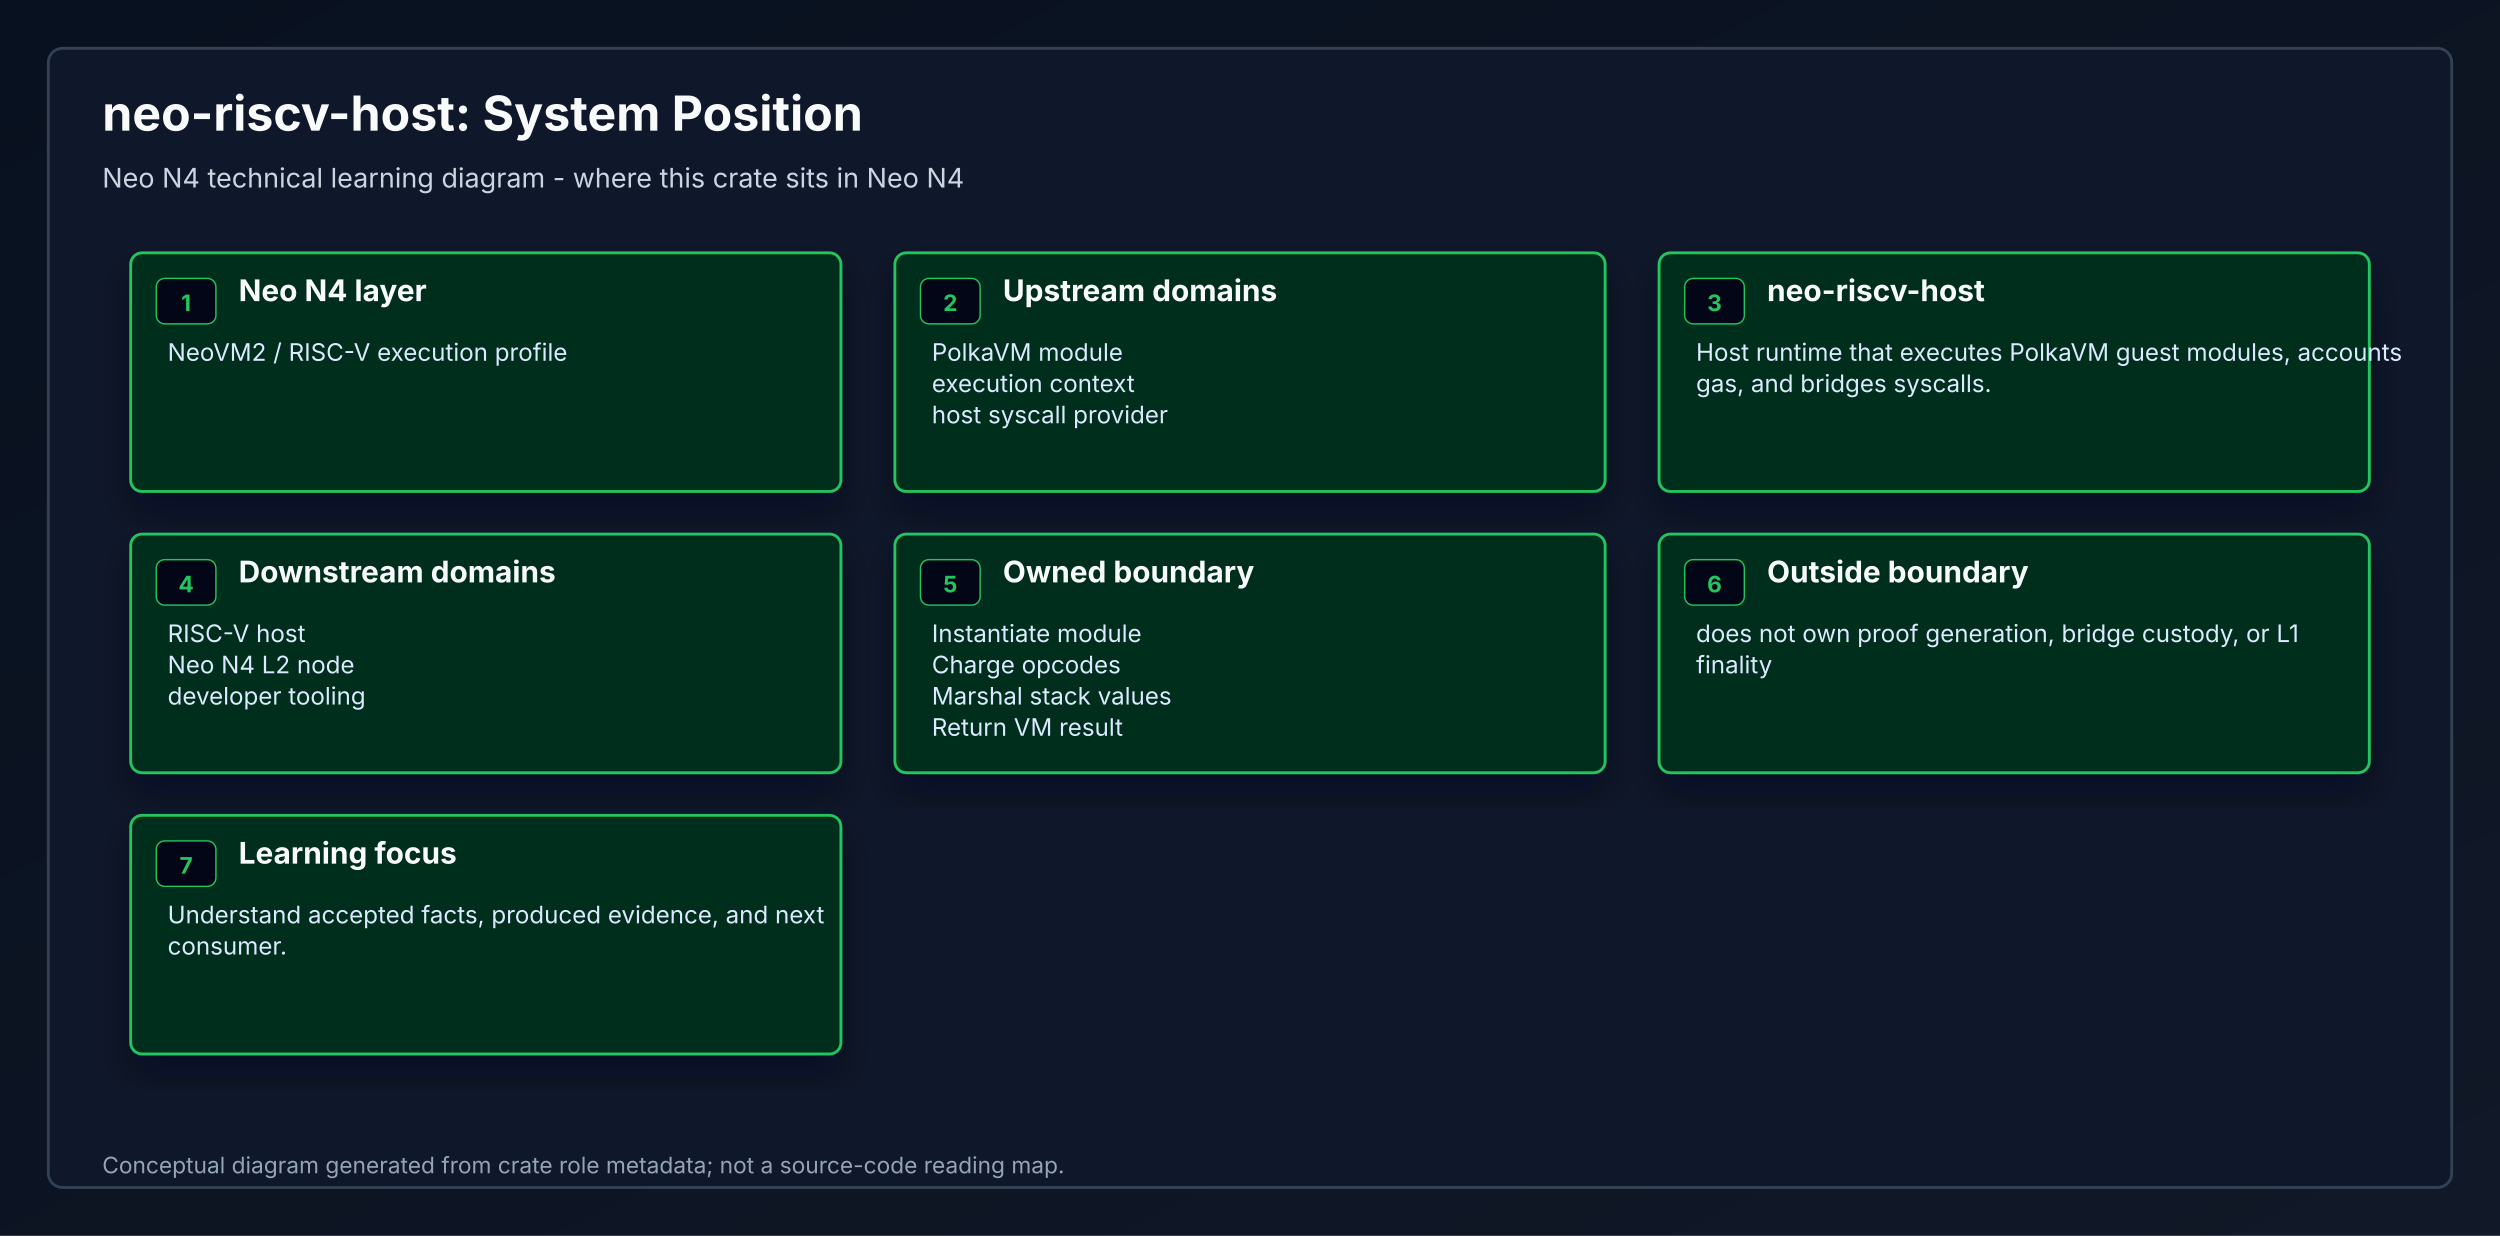
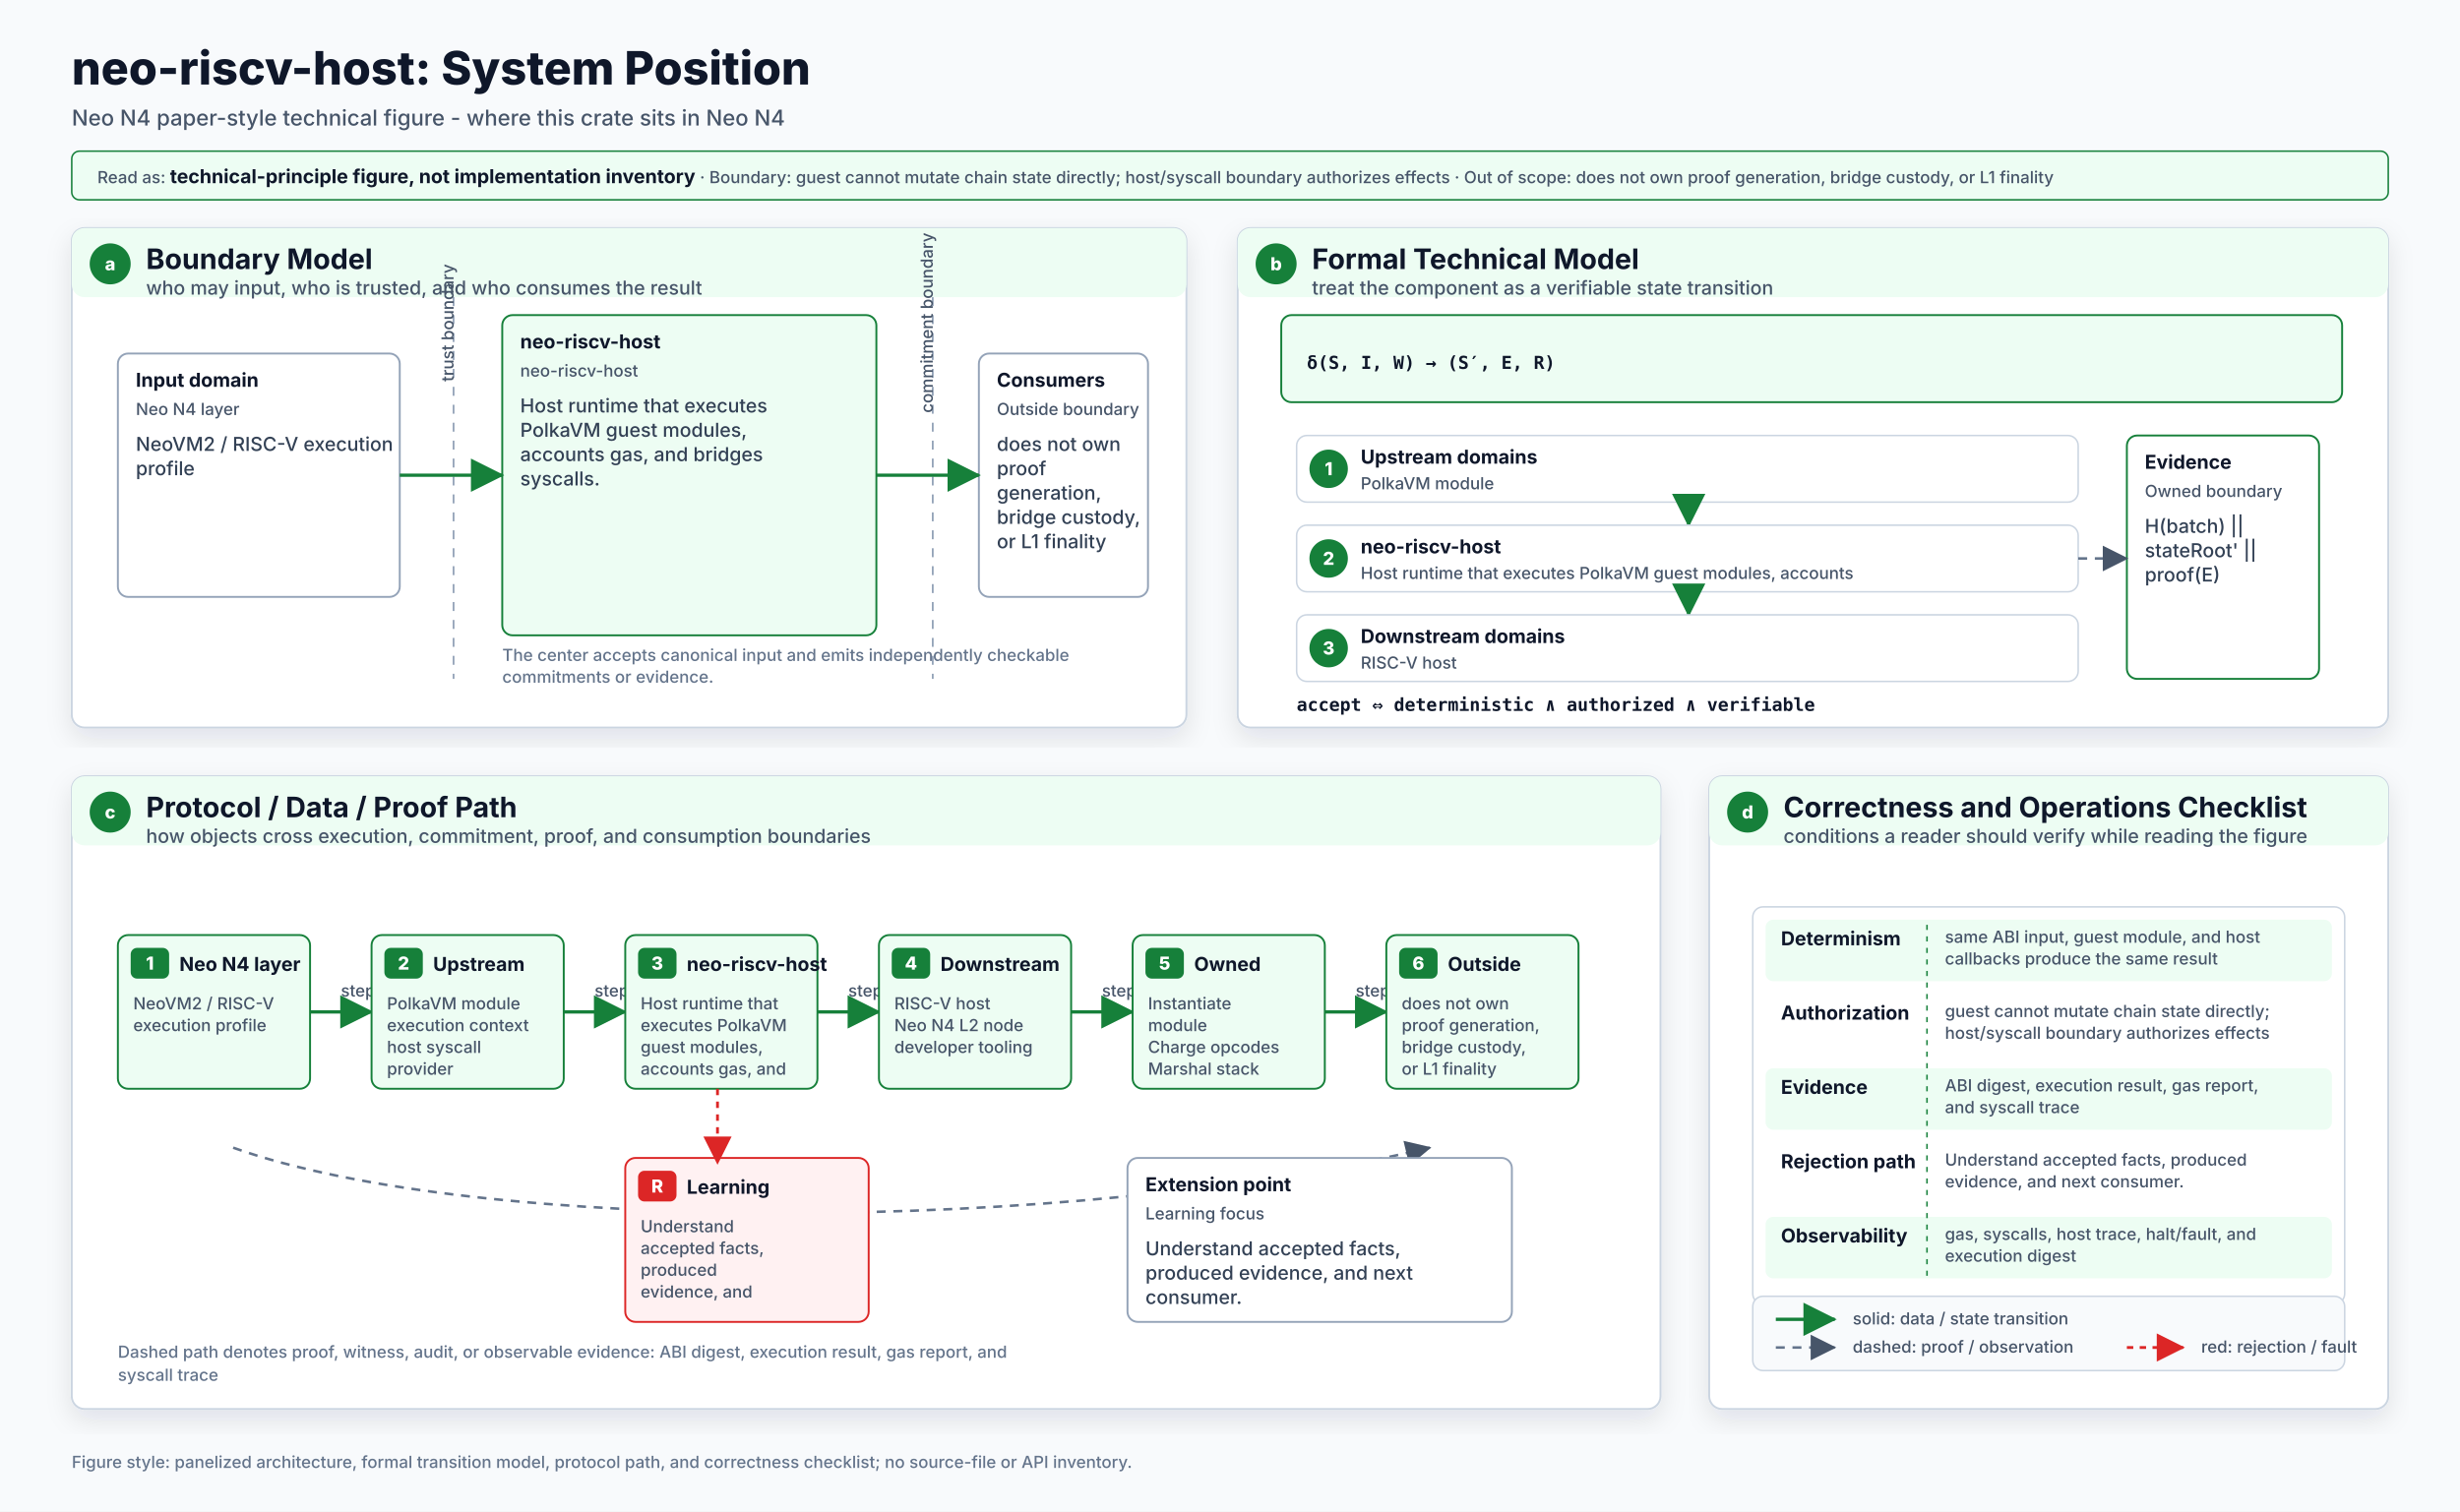
- <svg xmlns="http://www.w3.org/2000/svg" width="1760" height="870" viewBox="0 0 1760 870" role="img" aria-label="neo-riscv-host System Position">
+ <svg xmlns="http://www.w3.org/2000/svg" width="1920" height="1180" viewBox="0 0 1920 1180" role="img" aria-label="neo-riscv-host System Position">
  <defs>
-     <linearGradient id="bg" x1="0" y1="0" x2="1" y2="1">
-       <stop offset="0%" stop-color="#08111f" />
-       <stop offset="100%" stop-color="#111827" />
-     </linearGradient>
-     <filter id="shadow" x="-15%" y="-15%" width="130%" height="130%">
-       <feDropShadow dx="0" dy="14" stdDeviation="12" flood-color="#020617" flood-opacity="0.42" />
+     <marker id="arrow" viewBox="0 0 10 10" refX="9.4" refY="5" markerWidth="10" markerHeight="10" orient="auto">
+       <path d="M0,0 L10,5 L0,10 Z" fill="#475569" />
+     </marker>
+     <marker id="arrowAccent" viewBox="0 0 10 10" refX="9.4" refY="5" markerWidth="10" markerHeight="10" orient="auto">
+       <path d="M0,0 L10,5 L0,10 Z" fill="#16803a" />
+     </marker>
+     <marker id="arrowFault" viewBox="0 0 10 10" refX="9.4" refY="5" markerWidth="10" markerHeight="10" orient="auto">
+       <path d="M0,0 L10,5 L0,10 Z" fill="#dc2626" />
+     </marker>
+     <filter id="paperShadow" x="-3%" y="-4%" width="106%" height="108%">
+       <feDropShadow dx="0" dy="8" stdDeviation="10" flood-color="#0f172a" flood-opacity="0.10" />
    </filter>
+     <style>
+ .bg{fill:#f8fafc}.panel{fill:#ffffff;stroke:#cbd5e1;stroke-width:1.5;filter:url(#paperShadow)}
+ .panelTitle{font:700 22px 'Inter','Segoe UI',Arial,sans-serif;fill:#0f172a}.panelSub{font:500 15px 'Inter','Segoe UI',Arial,sans-serif;fill:#475569}
+ .title{font:800 36px 'Inter','Segoe UI',Arial,sans-serif;fill:#0f172a}.subtitle{font:500 17px 'Inter','Segoe UI',Arial,sans-serif;fill:#475569}
+ .small{font:500 13px 'Inter','Segoe UI',Arial,sans-serif;fill:#475569}.body{font:500 15px 'Inter','Segoe UI',Arial,sans-serif;fill:#334155}
+ .bodyStrong{font:750 15px 'Inter','Segoe UI',Arial,sans-serif;fill:#0f172a}.mono{font:650 14px 'Cascadia Mono','SFMono-Regular',Consolas,monospace;fill:#0f172a}
+ .label{font:800 14px 'Inter','Segoe UI',Arial,sans-serif;fill:#ffffff}.caption{font:500 13px 'Inter','Segoe UI',Arial,sans-serif;fill:#64748b}
+ .arrow{stroke:#475569;stroke-width:2.2;fill:none;marker-end:url(#arrow)}.arrowAccent{stroke:#16803a;stroke-width:2.6;fill:none;marker-end:url(#arrowAccent)}.arrowDash{stroke:#64748b;stroke-width:2;fill:none;stroke-dasharray:7 6;marker-end:url(#arrow)}.arrowFault{stroke:#dc2626;stroke-width:2.2;fill:none;stroke-dasharray:5 5;marker-end:url(#arrowFault)}
+ </style>
  </defs>
-   <rect width="1760" height="100%" fill="url(#bg)" />
-   <rect x="34" y="34" width="1692" height="802" rx="10" fill="#0f172a" stroke="#334155" stroke-width="2" />
-   <text x="72" y="92" fill="#f8fafc" font-family="Inter,Segoe UI,Arial,sans-serif" font-size="34" font-weight="700">neo-riscv-host: System Position</text>
-   <text x="72" y="132" fill="#cbd5e1" font-family="Inter,Segoe UI,Arial,sans-serif" font-size="19">Neo N4 technical learning diagram - where this crate sits in Neo N4</text>
-   <rect x="92" y="178" width="500" height="168" rx="8" fill="#052e1a" stroke="#22c55e" stroke-width="2" filter="url(#shadow)" />
-   <rect x="110" y="196" width="42" height="32" rx="6" fill="#020617" stroke="#22c55e" stroke-width="1" />
-   <text x="131" y="219" text-anchor="middle" fill="#22c55e" font-family="Inter,Segoe UI,Arial,sans-serif" font-size="16" font-weight="700">1</text>
-   <text x="168" y="212" fill="#f8fafc" font-family="Inter,Segoe UI,Arial,sans-serif" font-size="21" font-weight="700">Neo N4 layer</text>
-   <text x="118" y="254" fill="#dbeafe" font-family="Inter,Segoe UI,Arial,sans-serif" font-size="17">NeoVM2 / RISC-V execution profile</text>
-   <rect x="630" y="178" width="500" height="168" rx="8" fill="#052e1a" stroke="#22c55e" stroke-width="2" filter="url(#shadow)" />
-   <rect x="648" y="196" width="42" height="32" rx="6" fill="#020617" stroke="#22c55e" stroke-width="1" />
-   <text x="669" y="219" text-anchor="middle" fill="#22c55e" font-family="Inter,Segoe UI,Arial,sans-serif" font-size="16" font-weight="700">2</text>
-   <text x="706" y="212" fill="#f8fafc" font-family="Inter,Segoe UI,Arial,sans-serif" font-size="21" font-weight="700">Upstream domains</text>
-   <text x="656" y="254" fill="#dbeafe" font-family="Inter,Segoe UI,Arial,sans-serif" font-size="17">PolkaVM module</text>
-   <text x="656" y="276" fill="#dbeafe" font-family="Inter,Segoe UI,Arial,sans-serif" font-size="17">execution context</text>
-   <text x="656" y="298" fill="#dbeafe" font-family="Inter,Segoe UI,Arial,sans-serif" font-size="17">host syscall provider</text>
-   <rect x="1168" y="178" width="500" height="168" rx="8" fill="#052e1a" stroke="#22c55e" stroke-width="2" filter="url(#shadow)" />
-   <rect x="1186" y="196" width="42" height="32" rx="6" fill="#020617" stroke="#22c55e" stroke-width="1" />
-   <text x="1207" y="219" text-anchor="middle" fill="#22c55e" font-family="Inter,Segoe UI,Arial,sans-serif" font-size="16" font-weight="700">3</text>
-   <text x="1244" y="212" fill="#f8fafc" font-family="Inter,Segoe UI,Arial,sans-serif" font-size="21" font-weight="700">neo-riscv-host</text>
-   <text x="1194" y="254" fill="#dbeafe" font-family="Inter,Segoe UI,Arial,sans-serif" font-size="17">Host runtime that executes PolkaVM guest modules, accounts</text>
-   <text x="1194" y="276" fill="#dbeafe" font-family="Inter,Segoe UI,Arial,sans-serif" font-size="17">gas, and bridges syscalls.</text>
-   <rect x="92" y="376" width="500" height="168" rx="8" fill="#052e1a" stroke="#22c55e" stroke-width="2" filter="url(#shadow)" />
-   <rect x="110" y="394" width="42" height="32" rx="6" fill="#020617" stroke="#22c55e" stroke-width="1" />
-   <text x="131" y="417" text-anchor="middle" fill="#22c55e" font-family="Inter,Segoe UI,Arial,sans-serif" font-size="16" font-weight="700">4</text>
-   <text x="168" y="410" fill="#f8fafc" font-family="Inter,Segoe UI,Arial,sans-serif" font-size="21" font-weight="700">Downstream domains</text>
-   <text x="118" y="452" fill="#dbeafe" font-family="Inter,Segoe UI,Arial,sans-serif" font-size="17">RISC-V host</text>
-   <text x="118" y="474" fill="#dbeafe" font-family="Inter,Segoe UI,Arial,sans-serif" font-size="17">Neo N4 L2 node</text>
-   <text x="118" y="496" fill="#dbeafe" font-family="Inter,Segoe UI,Arial,sans-serif" font-size="17">developer tooling</text>
-   <rect x="630" y="376" width="500" height="168" rx="8" fill="#052e1a" stroke="#22c55e" stroke-width="2" filter="url(#shadow)" />
-   <rect x="648" y="394" width="42" height="32" rx="6" fill="#020617" stroke="#22c55e" stroke-width="1" />
-   <text x="669" y="417" text-anchor="middle" fill="#22c55e" font-family="Inter,Segoe UI,Arial,sans-serif" font-size="16" font-weight="700">5</text>
-   <text x="706" y="410" fill="#f8fafc" font-family="Inter,Segoe UI,Arial,sans-serif" font-size="21" font-weight="700">Owned boundary</text>
-   <text x="656" y="452" fill="#dbeafe" font-family="Inter,Segoe UI,Arial,sans-serif" font-size="17">Instantiate module</text>
-   <text x="656" y="474" fill="#dbeafe" font-family="Inter,Segoe UI,Arial,sans-serif" font-size="17">Charge opcodes</text>
-   <text x="656" y="496" fill="#dbeafe" font-family="Inter,Segoe UI,Arial,sans-serif" font-size="17">Marshal stack values</text>
-   <text x="656" y="518" fill="#dbeafe" font-family="Inter,Segoe UI,Arial,sans-serif" font-size="17">Return VM result</text>
-   <rect x="1168" y="376" width="500" height="168" rx="8" fill="#052e1a" stroke="#22c55e" stroke-width="2" filter="url(#shadow)" />
-   <rect x="1186" y="394" width="42" height="32" rx="6" fill="#020617" stroke="#22c55e" stroke-width="1" />
-   <text x="1207" y="417" text-anchor="middle" fill="#22c55e" font-family="Inter,Segoe UI,Arial,sans-serif" font-size="16" font-weight="700">6</text>
-   <text x="1244" y="410" fill="#f8fafc" font-family="Inter,Segoe UI,Arial,sans-serif" font-size="21" font-weight="700">Outside boundary</text>
-   <text x="1194" y="452" fill="#dbeafe" font-family="Inter,Segoe UI,Arial,sans-serif" font-size="17">does not own proof generation, bridge custody, or L1</text>
-   <text x="1194" y="474" fill="#dbeafe" font-family="Inter,Segoe UI,Arial,sans-serif" font-size="17">finality</text>
-   <rect x="92" y="574" width="500" height="168" rx="8" fill="#052e1a" stroke="#22c55e" stroke-width="2" filter="url(#shadow)" />
-   <rect x="110" y="592" width="42" height="32" rx="6" fill="#020617" stroke="#22c55e" stroke-width="1" />
-   <text x="131" y="615" text-anchor="middle" fill="#22c55e" font-family="Inter,Segoe UI,Arial,sans-serif" font-size="16" font-weight="700">7</text>
-   <text x="168" y="608" fill="#f8fafc" font-family="Inter,Segoe UI,Arial,sans-serif" font-size="21" font-weight="700">Learning focus</text>
-   <text x="118" y="650" fill="#dbeafe" font-family="Inter,Segoe UI,Arial,sans-serif" font-size="17">Understand accepted facts, produced evidence, and next</text>
-   <text x="118" y="672" fill="#dbeafe" font-family="Inter,Segoe UI,Arial,sans-serif" font-size="17">consumer.</text>
-   <text x="72" y="826" fill="#94a3b8" font-family="Inter,Segoe UI,Arial,sans-serif" font-size="16">Conceptual diagram generated from crate role metadata; not a source-code reading map.</text>
+   <rect class="bg" width="1920" height="1180" />
+   <text x="56" y="66" class="title">neo-riscv-host: System Position</text>
+   <text x="56" y="98" class="subtitle">Neo N4 paper-style technical figure - where this crate sits in Neo N4</text>
+   <rect x="56" y="118" width="1808" height="38" rx="6" fill="#edfdf3" stroke="#16803a" stroke-width="1.2" />
+   <text x="76" y="143" class="small">Read as: <tspan class="bodyStrong">technical-principle figure, not implementation inventory</tspan> · Boundary: guest cannot mutate chain state directly; host/syscall boundary authorizes effects · Out of scope: does not own proof generation, bridge custody, or L1 finality</text>
+   <rect x="56" y="178" width="870" height="390" rx="10" class="panel" />
+   <rect x="56" y="178" width="870" height="54" rx="10" fill="#edfdf3" stroke="#cbd5e1" stroke-width="0" />
+   <circle cx="86" cy="206" r="16" fill="#16803a" />
+   <text x="86" y="211" text-anchor="middle" class="label">a</text>
+   <text x="114" y="210" class="panelTitle">Boundary Model</text>
+   <text x="114" y="230" class="panelSub">who may input, who is trusted, and who consumes the result</text>
+   <rect x="966" y="178" width="898" height="390" rx="10" class="panel" />
+   <rect x="966" y="178" width="898" height="54" rx="10" fill="#edfdf3" stroke="#cbd5e1" stroke-width="0" />
+   <circle cx="996" cy="206" r="16" fill="#16803a" />
+   <text x="996" y="211" text-anchor="middle" class="label">b</text>
+   <text x="1024" y="210" class="panelTitle">Formal Technical Model</text>
+   <text x="1024" y="230" class="panelSub">treat the component as a verifiable state transition</text>
+   <rect x="56" y="606" width="1240" height="494" rx="10" class="panel" />
+   <rect x="56" y="606" width="1240" height="54" rx="10" fill="#edfdf3" stroke="#cbd5e1" stroke-width="0" />
+   <circle cx="86" cy="634" r="16" fill="#16803a" />
+   <text x="86" y="639" text-anchor="middle" class="label">c</text>
+   <text x="114" y="638" class="panelTitle">Protocol / Data / Proof Path</text>
+   <text x="114" y="658" class="panelSub">how objects cross execution, commitment, proof, and consumption boundaries</text>
+   <rect x="1334" y="606" width="530" height="494" rx="10" class="panel" />
+   <rect x="1334" y="606" width="530" height="54" rx="10" fill="#edfdf3" stroke="#cbd5e1" stroke-width="0" />
+   <circle cx="1364" cy="634" r="16" fill="#16803a" />
+   <text x="1364" y="639" text-anchor="middle" class="label">d</text>
+   <text x="1392" y="638" class="panelTitle">Correctness and Operations Checklist</text>
+   <text x="1392" y="658" class="panelSub">conditions a reader should verify while reading the figure</text>
+   <rect x="92" y="276" width="220" height="190" rx="8" fill="#ffffff" stroke="#94a3b8" stroke-width="1.5" />
+   <text x="106" y="302" class="bodyStrong">Input domain</text>
+   <text x="106" y="324" class="small">Neo N4 layer</text>
+   <text x="106" y="352" class="body">NeoVM2 / RISC-V execution</text>
+   <text x="106" y="371" class="body">profile</text>
+   <line x1="354" y1="232" x2="354" y2="530" stroke="#94a3b8" stroke-width="1.4" stroke-dasharray="7 7" />
+   <text x="354" y="252" class="small" text-anchor="middle" transform="rotate(-90 354 252)">trust boundary</text>
+   <rect x="392" y="246" width="292" height="250" rx="8" fill="#edfdf3" stroke="#16803a" stroke-width="1.5" />
+   <text x="406" y="272" class="bodyStrong">neo-riscv-host</text>
+   <text x="406" y="294" class="small">neo-riscv-host</text>
+   <text x="406" y="322" class="body">Host runtime that executes</text>
+   <text x="406" y="341" class="body">PolkaVM guest modules,</text>
+   <text x="406" y="360" class="body">accounts gas, and bridges</text>
+   <text x="406" y="379" class="body">syscalls.</text>
+   <line x1="728" y1="232" x2="728" y2="530" stroke="#94a3b8" stroke-width="1.4" stroke-dasharray="7 7" />
+   <text x="728" y="252" class="small" text-anchor="middle" transform="rotate(-90 728 252)">commitment boundary</text>
+   <rect x="764" y="276" width="132" height="190" rx="8" fill="#ffffff" stroke="#94a3b8" stroke-width="1.5" />
+   <text x="778" y="302" class="bodyStrong">Consumers</text>
+   <text x="778" y="324" class="small">Outside boundary</text>
+   <text x="778" y="352" class="body">does not own</text>
+   <text x="778" y="371" class="body">proof</text>
+   <text x="778" y="390" class="body">generation,</text>
+   <text x="778" y="409" class="body">bridge custody,</text>
+   <text x="778" y="428" class="body">or L1 finality</text>
+   <path class="arrowAccent" d="M312 371 C338 371 358 371 392 371" />
+   <path class="arrowAccent" d="M684 371 C706 371 730 371 764 371" />
+   <text x="392" y="516" class="caption">The center accepts canonical input and emits independently checkable</text>
+   <text x="392" y="533" class="caption">commitments or evidence.</text>
+   <rect x="1000" y="246" width="828" height="68" rx="8" fill="#edfdf3" stroke="#16803a" stroke-width="1.5" />
+   <text x="1020" y="288" class="mono">δ(S, I, W) → (S′, E, R)</text>
+   <rect x="1012" y="340" width="610" height="52" rx="8" fill="#ffffff" stroke="#cbd5e1" stroke-width="1.2" />
+   <circle cx="1037" cy="366" r="15" fill="#16803a" />
+   <text x="1037" y="371" text-anchor="middle" class="label">1</text>
+   <text x="1062" y="362" class="bodyStrong">Upstream domains</text>
+   <text x="1062" y="382" class="small">PolkaVM module</text>
+   <path class="arrowAccent" d="M1318 392 L1318 410" />
+   <rect x="1012" y="410" width="610" height="52" rx="8" fill="#ffffff" stroke="#cbd5e1" stroke-width="1.2" />
+   <circle cx="1037" cy="436" r="15" fill="#16803a" />
+   <text x="1037" y="441" text-anchor="middle" class="label">2</text>
+   <text x="1062" y="432" class="bodyStrong">neo-riscv-host</text>
+   <text x="1062" y="452" class="small">Host runtime that executes PolkaVM guest modules, accounts</text>
+   <path class="arrowAccent" d="M1318 462 L1318 480" />
+   <rect x="1012" y="480" width="610" height="52" rx="8" fill="#ffffff" stroke="#cbd5e1" stroke-width="1.2" />
+   <circle cx="1037" cy="506" r="15" fill="#16803a" />
+   <text x="1037" y="511" text-anchor="middle" class="label">3</text>
+   <text x="1062" y="502" class="bodyStrong">Downstream domains</text>
+   <text x="1062" y="522" class="small">RISC-V host</text>
+   <rect x="1660" y="340" width="150" height="190" rx="8" fill="#ffffff" stroke="#16803a" stroke-width="1.5" />
+   <text x="1674" y="366" class="bodyStrong">Evidence</text>
+   <text x="1674" y="388" class="small">Owned boundary</text>
+   <text x="1674" y="416" class="body">H(batch) ||</text>
+   <text x="1674" y="435" class="body">stateRoot' ||</text>
+   <text x="1674" y="454" class="body">proof(E)</text>
+   <path class="arrowDash" d="M1622 436 C1642 436 1648 436 1660 436" />
+   <text x="1012" y="555" class="mono">accept ⇔ deterministic ∧ authorized ∧ verifiable</text>
+   <rect x="92" y="730" width="150" height="120" rx="8" fill="#edfdf3" stroke="#16803a" stroke-width="1.5" />
+   <rect x="102" y="740" width="30" height="24" rx="5" fill="#16803a" />
+   <text x="117" y="757" text-anchor="middle" class="label">1</text>
+   <text x="140" y="758" class="bodyStrong">Neo N4 layer</text>
+   <text x="104" y="788" class="small">NeoVM2 / RISC-V</text>
+   <text x="104" y="805" class="small">execution profile</text>
+   <path class="arrowAccent" d="M242 790 L290 790" />
+   <text x="266" y="778" class="small">step 1</text>
+   <rect x="290" y="730" width="150" height="120" rx="8" fill="#edfdf3" stroke="#16803a" stroke-width="1.5" />
+   <rect x="300" y="740" width="30" height="24" rx="5" fill="#16803a" />
+   <text x="315" y="757" text-anchor="middle" class="label">2</text>
+   <text x="338" y="758" class="bodyStrong">Upstream</text>
+   <text x="302" y="788" class="small">PolkaVM module</text>
+   <text x="302" y="805" class="small">execution context</text>
+   <text x="302" y="822" class="small">host syscall</text>
+   <text x="302" y="839" class="small">provider</text>
+   <path class="arrowAccent" d="M440 790 L488 790" />
+   <text x="464" y="778" class="small">step 2</text>
+   <rect x="488" y="730" width="150" height="120" rx="8" fill="#edfdf3" stroke="#16803a" stroke-width="1.5" />
+   <rect x="498" y="740" width="30" height="24" rx="5" fill="#16803a" />
+   <text x="513" y="757" text-anchor="middle" class="label">3</text>
+   <text x="536" y="758" class="bodyStrong">neo-riscv-host</text>
+   <text x="500" y="788" class="small">Host runtime that</text>
+   <text x="500" y="805" class="small">executes PolkaVM</text>
+   <text x="500" y="822" class="small">guest modules,</text>
+   <text x="500" y="839" class="small">accounts gas, and</text>
+   <path class="arrowAccent" d="M638 790 L686 790" />
+   <text x="662" y="778" class="small">step 3</text>
+   <rect x="686" y="730" width="150" height="120" rx="8" fill="#edfdf3" stroke="#16803a" stroke-width="1.5" />
+   <rect x="696" y="740" width="30" height="24" rx="5" fill="#16803a" />
+   <text x="711" y="757" text-anchor="middle" class="label">4</text>
+   <text x="734" y="758" class="bodyStrong">Downstream</text>
+   <text x="698" y="788" class="small">RISC-V host</text>
+   <text x="698" y="805" class="small">Neo N4 L2 node</text>
+   <text x="698" y="822" class="small">developer tooling</text>
+   <path class="arrowAccent" d="M836 790 L884 790" />
+   <text x="860" y="778" class="small">step 4</text>
+   <rect x="884" y="730" width="150" height="120" rx="8" fill="#edfdf3" stroke="#16803a" stroke-width="1.5" />
+   <rect x="894" y="740" width="30" height="24" rx="5" fill="#16803a" />
+   <text x="909" y="757" text-anchor="middle" class="label">5</text>
+   <text x="932" y="758" class="bodyStrong">Owned</text>
+   <text x="896" y="788" class="small">Instantiate</text>
+   <text x="896" y="805" class="small">module</text>
+   <text x="896" y="822" class="small">Charge opcodes</text>
+   <text x="896" y="839" class="small">Marshal stack</text>
+   <path class="arrowAccent" d="M1034 790 L1082 790" />
+   <text x="1058" y="778" class="small">step 5</text>
+   <rect x="1082" y="730" width="150" height="120" rx="8" fill="#edfdf3" stroke="#16803a" stroke-width="1.5" />
+   <rect x="1092" y="740" width="30" height="24" rx="5" fill="#16803a" />
+   <text x="1107" y="757" text-anchor="middle" class="label">6</text>
+   <text x="1130" y="758" class="bodyStrong">Outside</text>
+   <text x="1094" y="788" class="small">does not own</text>
+   <text x="1094" y="805" class="small">proof generation,</text>
+   <text x="1094" y="822" class="small">bridge custody,</text>
+   <text x="1094" y="839" class="small">or L1 finality</text>
+   <path class="arrowDash" d="M182 896 C372 964 832 964 1116 896" />
+   <rect x="488" y="904" width="190" height="128" rx="8" fill="#fff1f2" stroke="#dc2626" stroke-width="1.5" />
+   <rect x="498" y="914" width="30" height="24" rx="5" fill="#dc2626" />
+   <text x="513" y="931" text-anchor="middle" class="label">R</text>
+   <text x="536" y="932" class="bodyStrong">Learning</text>
+   <text x="500" y="962" class="small">Understand</text>
+   <text x="500" y="979" class="small">accepted facts,</text>
+   <text x="500" y="996" class="small">produced</text>
+   <text x="500" y="1013" class="small">evidence, and</text>
+   <path class="arrowFault" d="M560 850 L560 908" />
+   <rect x="880" y="904" width="300" height="128" rx="8" fill="#ffffff" stroke="#94a3b8" stroke-width="1.5" />
+   <text x="894" y="930" class="bodyStrong">Extension point</text>
+   <text x="894" y="952" class="small">Learning focus</text>
+   <text x="894" y="980" class="body">Understand accepted facts,</text>
+   <text x="894" y="999" class="body">produced evidence, and next</text>
+   <text x="894" y="1018" class="body">consumer.</text>
+   <text x="92" y="1060" class="caption">Dashed path denotes proof, witness, audit, or observable evidence: ABI digest, execution result, gas report, and</text>
+   <text x="92" y="1078" class="caption">syscall trace</text>
+   <rect x="1368" y="708" width="462" height="310" rx="8" fill="#ffffff" stroke="#cbd5e1" stroke-width="1.2" />
+   <rect x="1378" y="718" width="442" height="48" rx="6" fill="#edfdf3" />
+   <text x="1390" y="738" class="bodyStrong">Determinism</text>
+   <text x="1518" y="736" class="small">same ABI input, guest module, and host</text>
+   <text x="1518" y="753" class="small">callbacks produce the same result</text>
+   <rect x="1378" y="776" width="442" height="48" rx="6" fill="#ffffff" />
+   <text x="1390" y="796" class="bodyStrong">Authorization</text>
+   <text x="1518" y="794" class="small">guest cannot mutate chain state directly;</text>
+   <text x="1518" y="811" class="small">host/syscall boundary authorizes effects</text>
+   <rect x="1378" y="834" width="442" height="48" rx="6" fill="#edfdf3" />
+   <text x="1390" y="854" class="bodyStrong">Evidence</text>
+   <text x="1518" y="852" class="small">ABI digest, execution result, gas report,</text>
+   <text x="1518" y="869" class="small">and syscall trace</text>
+   <rect x="1378" y="892" width="442" height="48" rx="6" fill="#ffffff" />
+   <text x="1390" y="912" class="bodyStrong">Rejection path</text>
+   <text x="1518" y="910" class="small">Understand accepted facts, produced</text>
+   <text x="1518" y="927" class="small">evidence, and next consumer.</text>
+   <rect x="1378" y="950" width="442" height="48" rx="6" fill="#edfdf3" />
+   <text x="1390" y="970" class="bodyStrong">Observability</text>
+   <text x="1518" y="968" class="small">gas, syscalls, host trace, halt/fault, and</text>
+   <text x="1518" y="985" class="small">execution digest</text>
+   <line x1="1504" y1="722" x2="1504" y2="998" stroke="#16803a" stroke-width="1.2" stroke-dasharray="4 5" />
+   <rect x="1368" y="1012" width="462" height="58" rx="8" fill="#f8fafc" stroke="#cbd5e1" stroke-width="1.2" />
+   <line x1="1386" y1="1030" x2="1432" y2="1030" stroke="#16803a" stroke-width="2.6" marker-end="url(#arrowAccent)" />
+   <text x="1446" y="1034" class="small">solid: data / state transition</text>
+   <line x1="1386" y1="1052" x2="1432" y2="1052" stroke="#64748b" stroke-width="2" stroke-dasharray="7 6" marker-end="url(#arrow)" />
+   <text x="1446" y="1056" class="small">dashed: proof / observation</text>
+   <line x1="1660" y1="1052" x2="1704" y2="1052" stroke="#dc2626" stroke-width="2.2" stroke-dasharray="5 5" marker-end="url(#arrowFault)" />
+   <text x="1718" y="1056" class="small">red: rejection / fault</text>
+   <text x="56" y="1146" class="caption">Figure style: panelized architecture, formal transition model, protocol path, and correctness checklist; no source-file or API inventory.</text>
</svg>
